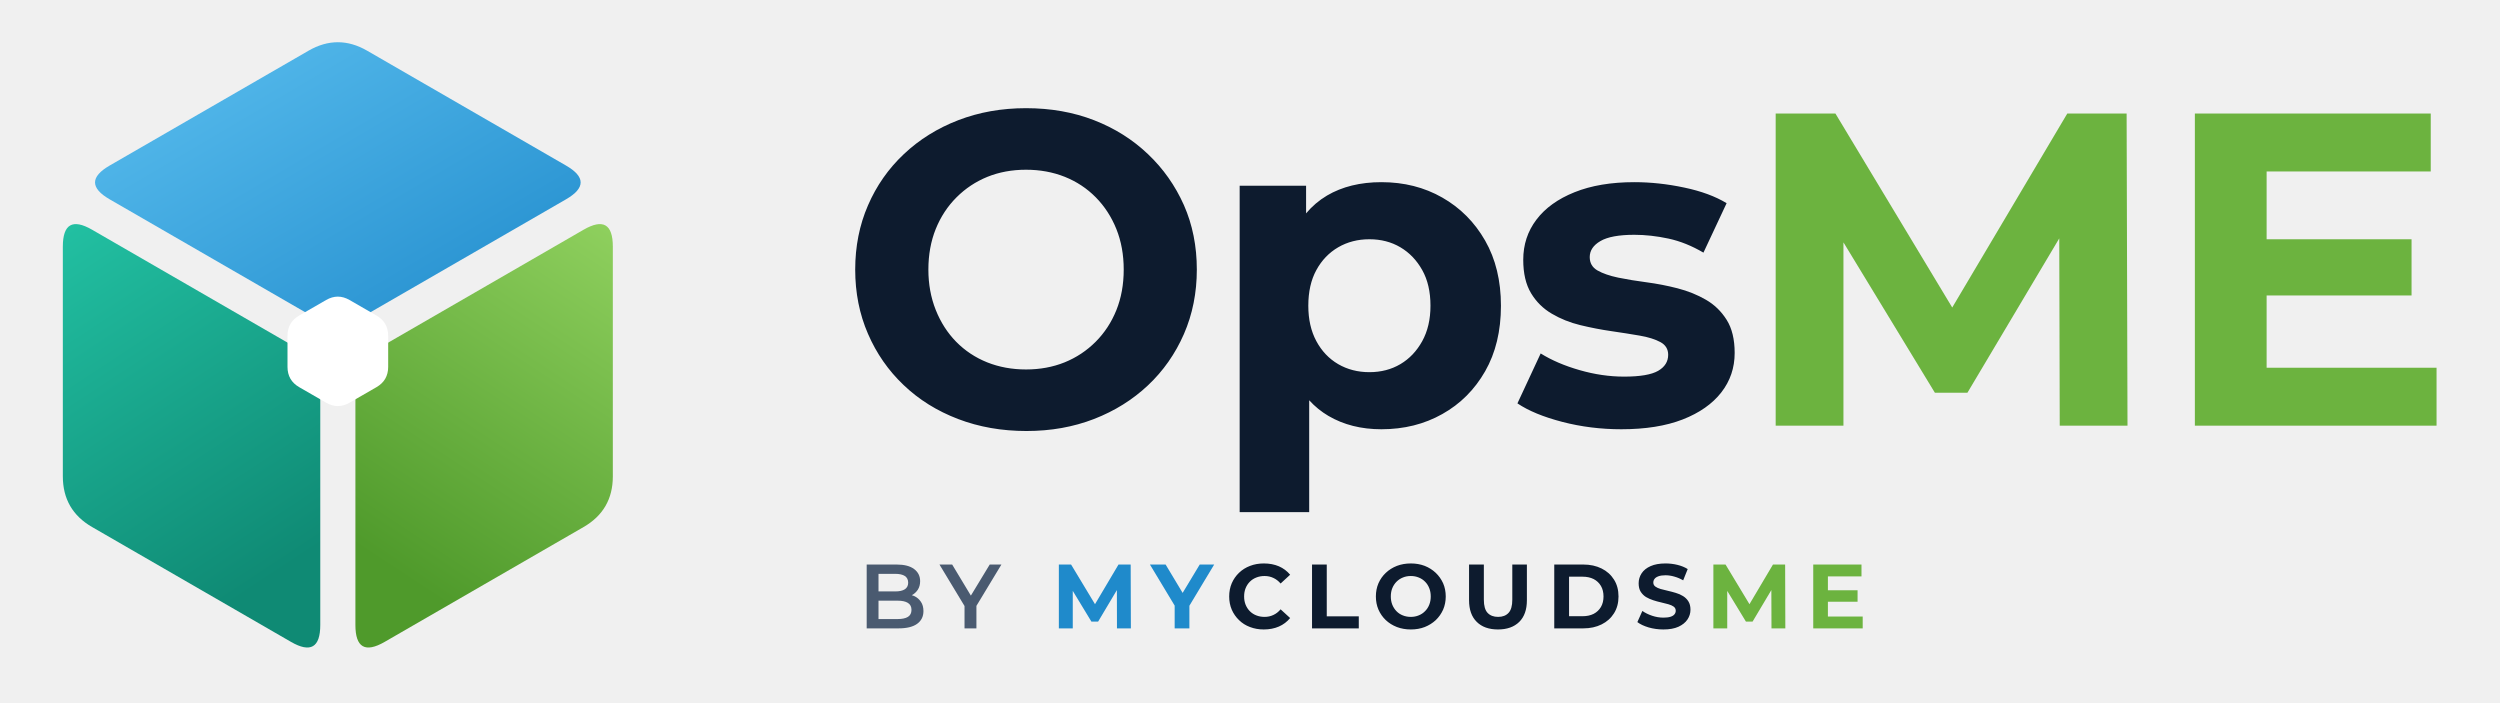
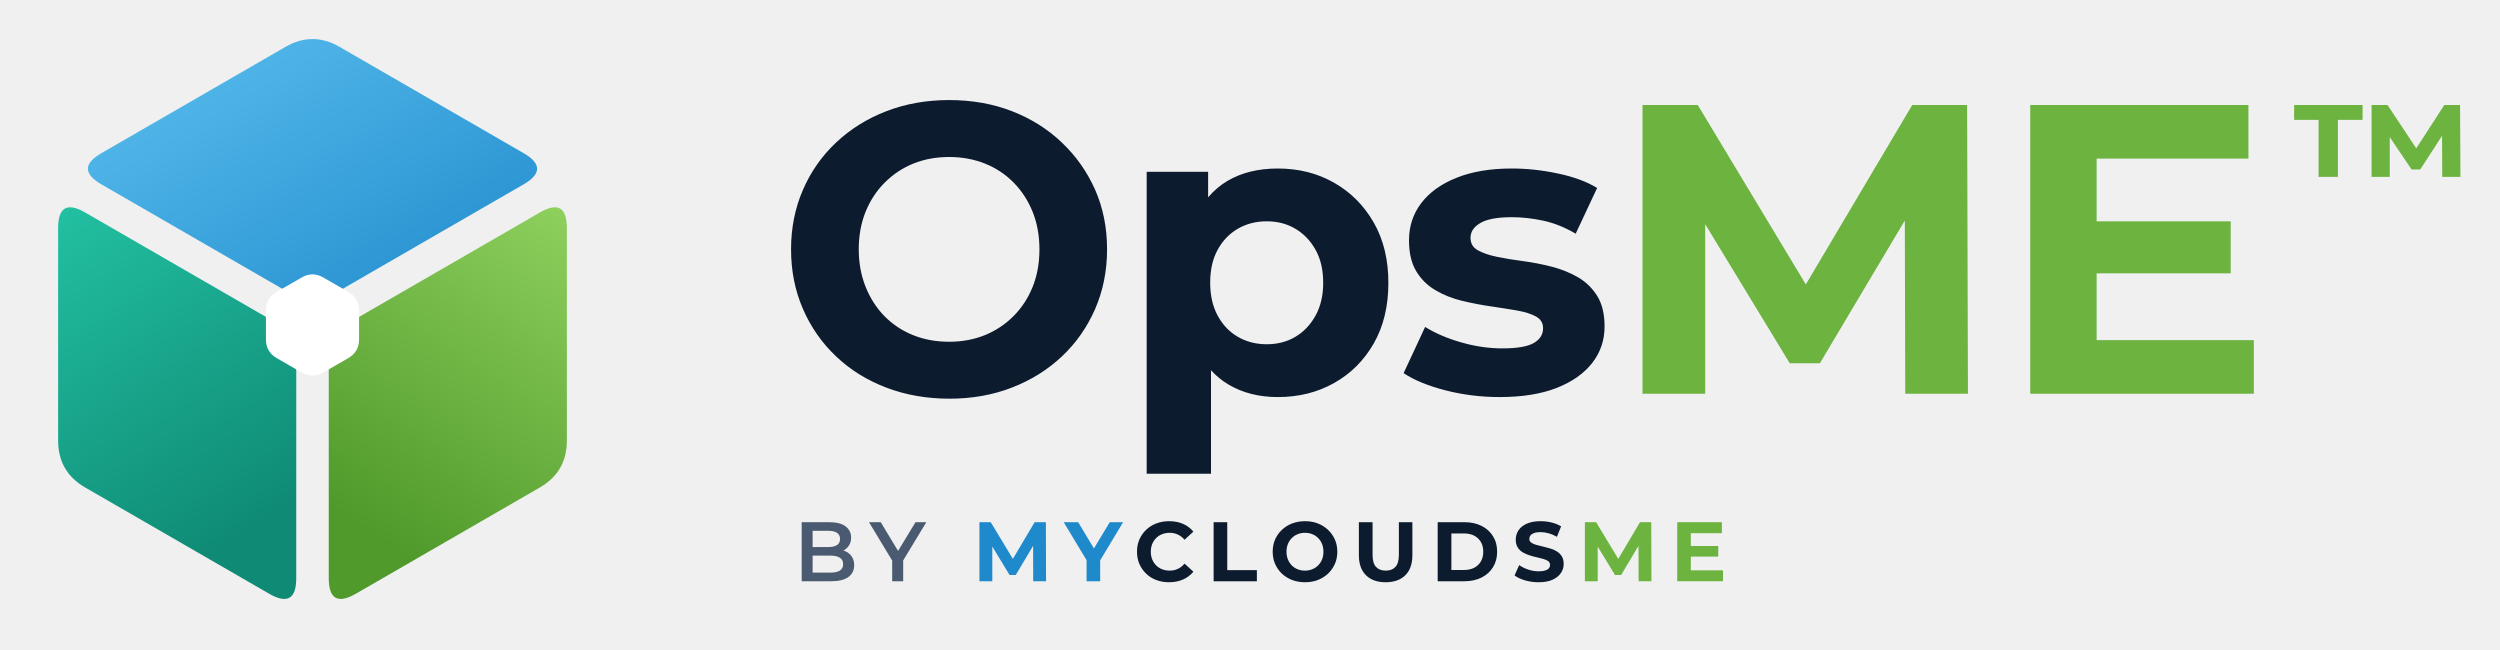
- <svg xmlns="http://www.w3.org/2000/svg" viewBox="0 0 370 104" width="1480" height="416">
+ <svg xmlns="http://www.w3.org/2000/svg" viewBox="0 0 400 104" width="1600" height="416">
  <defs>
    <linearGradient id="hopslightt" x1="0" y1="0" x2="1" y2="1">
      <stop offset="0" stop-color="#5cc0f0" />
      <stop offset="1" stop-color="#1f8acb" />
    </linearGradient>
    <linearGradient id="hopslightl" x1="0" y1="0" x2="0.4" y2="1">
      <stop offset="0" stop-color="#22c0a2" />
      <stop offset="1" stop-color="#0f8a74" />
    </linearGradient>
    <linearGradient id="hopslightr" x1="1" y1="0" x2="0.6" y2="1">
      <stop offset="0" stop-color="#8fd05e" />
      <stop offset="1" stop-color="#4f9a2b" />
    </linearGradient>
    <linearGradient id="hopslighta" x1="0" y1="0" x2="1" y2="1">
      <stop offset="0" stop-color="#4fb6ec" />
      <stop offset=".5" stop-color="#1baa8f" />
      <stop offset="1" stop-color="#6cb33f" />
    </linearGradient>
    <linearGradient id="hopslightb" x1="0" y1="0" x2="1" y2="1">
      <stop offset="0" stop-color="#1f8acb" />
      <stop offset=".55" stop-color="#14957e" />
      <stop offset="1" stop-color="#4f9a2b" />
    </linearGradient>
  </defs>
  <g transform="translate(0,2)">
    <path d="M45.67 5.50Q50.00 3.00 54.33 5.50L83.77 22.50Q88.10 25.00 83.77 27.50L51.52 46.12Q50.00 47.00 48.48 46.12L16.23 27.50Q11.90 25.00 16.23 22.50Z" fill="url(#hopslightt)" />
    <path d="M9.30 34.50Q9.30 29.50 13.63 32.00L45.88 50.63Q47.40 51.50 47.40 53.25L47.40 90.50Q47.40 95.50 43.07 93.00L13.63 76.00Q9.30 73.50 9.30 68.50Z" fill="url(#hopslightl)" />
    <path d="M86.37 32.00Q90.70 29.50 90.70 34.50L90.70 68.50Q90.70 73.50 86.37 76.00L56.93 93.00Q52.60 95.50 52.60 90.50L52.60 53.25Q52.60 51.50 54.12 50.63Z" fill="url(#hopslightr)" />
    <path d="M48.27 42.40Q50.00 41.40 51.73 42.40L55.72 44.70Q57.45 45.70 57.45 47.70L57.45 52.30Q57.45 54.30 55.72 55.30L51.73 57.60Q50.00 58.60 48.27 57.60L44.28 55.30Q42.55 54.30 42.55 52.30L42.55 47.70Q42.55 45.70 44.28 44.70Z" fill="#fff" />
  </g>
  <path d="M151.92 63.79Q146.44 63.79 141.79 62.01Q137.13 60.23 133.74 56.99Q130.34 53.76 128.46 49.40Q126.57 45.05 126.57 39.90Q126.57 34.75 128.46 30.40Q130.34 26.04 133.77 22.81Q137.20 19.57 141.82 17.79Q146.44 16.01 151.85 16.01Q157.33 16.01 161.92 17.79Q166.50 19.57 169.90 22.81Q173.30 26.04 175.22 30.36Q177.13 34.69 177.13 39.90Q177.13 45.05 175.22 49.44Q173.30 53.83 169.90 57.03Q166.50 60.23 161.92 62.01Q157.33 63.79 151.92 63.79M151.85 54.68Q154.95 54.68 157.56 53.63Q160.17 52.57 162.15 50.59Q164.13 48.61 165.22 45.91Q166.31 43.20 166.31 39.90Q166.31 36.60 165.22 33.89Q164.13 31.19 162.18 29.21Q160.23 27.23 157.59 26.17Q154.95 25.12 151.85 25.12Q148.75 25.12 146.14 26.17Q143.54 27.23 141.56 29.21Q139.58 31.19 138.49 33.89Q137.40 36.60 137.40 39.90Q137.40 43.13 138.49 45.87Q139.58 48.61 141.52 50.59Q143.47 52.57 146.11 53.63Q148.75 54.68 151.85 54.68M204.45 63.53Q199.97 63.53 196.60 61.55Q195.02 60.62 193.76 59.24L193.76 75.80L183.47 75.80L183.47 27.49L193.30 27.49L193.30 31.58Q194.62 30 196.40 28.94Q199.77 26.96 204.45 26.96Q209.47 26.96 213.46 29.24Q217.46 31.52 219.80 35.61Q222.14 39.70 222.14 45.25Q222.14 50.86 219.80 54.95Q217.46 59.04 213.46 61.28Q209.47 63.53 204.45 63.53M202.67 55.08Q205.25 55.08 207.26 53.89Q209.27 52.70 210.49 50.49Q211.71 48.28 211.71 45.25Q211.71 42.14 210.49 39.97Q209.27 37.79 207.26 36.60Q205.25 35.41 202.67 35.41Q200.10 35.41 198.05 36.60Q196.01 37.79 194.82 39.97Q193.63 42.14 193.63 45.25Q193.63 48.28 194.82 50.49Q196.01 52.70 198.05 53.89Q200.10 55.08 202.67 55.08M239.96 63.53Q235.41 63.53 231.22 62.44Q227.03 61.35 224.58 59.70L228.02 52.31Q230.46 53.83 233.79 54.78Q237.12 55.74 240.36 55.74Q243.92 55.74 245.41 54.88Q246.89 54.02 246.89 52.51Q246.89 51.25 245.74 50.63Q244.58 50 242.67 49.67Q240.75 49.34 238.48 49.01Q236.20 48.68 233.89 48.12Q231.58 47.56 229.67 46.43Q227.75 45.31 226.60 43.40Q225.44 41.48 225.44 38.45Q225.44 35.08 227.39 32.51Q229.34 29.93 233.03 28.45Q236.73 26.96 241.88 26.96Q245.51 26.96 249.27 27.76Q253.03 28.55 255.54 30.07L252.11 37.39Q249.53 35.87 246.93 35.31Q244.32 34.75 241.88 34.75Q238.44 34.75 236.86 35.68Q235.28 36.60 235.28 38.05Q235.28 39.37 236.43 40.03Q237.59 40.69 239.50 41.09Q241.41 41.48 243.69 41.78Q245.97 42.08 248.28 42.67Q250.59 43.27 252.47 44.36Q254.35 45.44 255.54 47.33Q256.73 49.21 256.73 52.24Q256.73 55.54 254.75 58.08Q252.77 60.62 249.04 62.08Q245.31 63.53 239.96 63.53" fill="#0d1b2e" />
  <path d="M272.83 63L262.80 63L262.80 16.80L271.64 16.80L288.93 45.51L305.96 16.80L314.74 16.80L314.87 63L304.84 63L304.77 35.28L291.18 58.12L286.36 58.12L272.83 35.87M360.61 63L324.84 63L324.84 16.80L359.75 16.80L359.75 25.38L335.46 25.38L335.46 35.41L356.91 35.41L356.91 43.73L335.46 43.73L335.46 54.42L360.61 54.42" fill="#6cb33f" />
+   <path d="M382.36 28.30L379.45 28.30L379.45 16.80L382 16.80L386.60 23.73L391.09 16.80L393.61 16.80L393.67 28.30L390.76 28.30L390.73 21.73L387.24 27.11L385.85 27.11L382.36 21.93L382.36 28.30M374.07 28.30L370.97 28.30L370.97 19.18L367.06 19.18L367.06 16.80L378.01 16.80L378.01 19.18L374.07 19.18" fill="#6cb33f" />
  <path d="M132.97 93L128.27 93L128.27 83.55L132.70 83.55Q134.40 83.55 135.29 84.22Q136.18 84.89 136.18 86.01Q136.18 86.76 135.83 87.29Q135.49 87.80 134.95 88.09Q135.13 88.14 135.29 88.21Q135.92 88.50 136.29 89.06Q136.67 89.61 136.67 90.44Q136.67 91.65 135.73 92.33Q134.80 93 132.97 93M130.02 88.90L130.02 91.62L132.86 91.62Q133.84 91.62 134.37 91.30Q134.90 90.97 134.90 90.26Q134.90 89.56 134.37 89.23Q133.84 88.90 132.86 88.90L130.02 88.90M130.02 84.93L130.02 87.53L132.51 87.53Q133.43 87.53 133.92 87.21Q134.41 86.88 134.41 86.24Q134.41 85.58 133.92 85.25Q133.43 84.93 132.51 84.93M144.51 93L142.75 93L142.75 89.69L139.04 83.55L140.92 83.55L143.69 88.15L146.48 83.55L148.21 83.55L144.51 89.67" fill="#4a5a70" />
  <path d="M158.77 93L156.71 93L156.71 83.55L158.52 83.55L162.06 89.42L165.54 83.55L167.34 83.55L167.37 93L165.31 93L165.30 87.33L162.52 92L161.53 92L158.77 87.45M176.03 93L173.85 93L173.85 89.63L170.19 83.55L172.51 83.55L175.03 87.75L177.56 83.55L179.70 83.55L176.03 89.65" fill="#1f8acb" />
  <path d="M187.03 93.16Q185.94 93.16 185 92.80Q184.06 92.45 183.38 91.78Q182.69 91.12 182.30 90.23Q181.92 89.34 181.92 88.28Q181.92 87.21 182.30 86.32Q182.69 85.43 183.38 84.77Q184.08 84.10 185.01 83.75Q185.94 83.39 187.05 83.39Q188.28 83.39 189.27 83.81Q190.26 84.24 190.94 85.06L189.53 86.36Q189.05 85.80 188.45 85.53Q187.86 85.25 187.16 85.25Q186.49 85.25 185.94 85.47Q185.39 85.68 184.98 86.09Q184.58 86.49 184.35 87.05Q184.13 87.60 184.13 88.28Q184.13 88.95 184.35 89.50Q184.58 90.06 184.98 90.46Q185.39 90.87 185.94 91.08Q186.49 91.30 187.16 91.30Q187.86 91.30 188.45 91.02Q189.05 90.75 189.53 90.18L190.94 91.47Q190.26 92.30 189.27 92.73Q188.28 93.16 187.03 93.16M201.10 93L194.18 93L194.18 83.55L196.36 83.55L196.36 91.22L201.10 91.22M208.81 93.16Q207.69 93.16 206.74 92.80Q205.79 92.43 205.09 91.77Q204.40 91.11 204.01 90.22Q203.63 89.33 203.63 88.28Q203.63 87.22 204.01 86.33Q204.40 85.44 205.10 84.78Q205.80 84.12 206.74 83.75Q207.69 83.39 208.80 83.39Q209.92 83.39 210.86 83.75Q211.79 84.12 212.49 84.78Q213.18 85.44 213.58 86.32Q213.97 87.21 213.97 88.28Q213.97 89.33 213.58 90.23Q213.18 91.12 212.49 91.78Q211.79 92.43 210.86 92.80Q209.92 93.16 208.81 93.16M208.80 91.30Q209.43 91.30 209.96 91.08Q210.50 90.87 210.90 90.46Q211.31 90.06 211.53 89.50Q211.75 88.95 211.75 88.28Q211.75 87.60 211.53 87.05Q211.31 86.49 210.91 86.09Q210.51 85.68 209.97 85.47Q209.43 85.25 208.80 85.25Q208.16 85.25 207.63 85.47Q207.10 85.68 206.69 86.09Q206.29 86.49 206.06 87.05Q205.84 87.60 205.84 88.28Q205.84 88.94 206.06 89.50Q206.29 90.06 206.68 90.46Q207.08 90.87 207.62 91.08Q208.16 91.30 208.80 91.30M221.70 93.16Q219.69 93.16 218.56 92.04Q217.42 90.92 217.42 88.84L217.42 83.55L219.61 83.55L219.61 88.76Q219.61 90.11 220.16 90.70Q220.72 91.30 221.72 91.30Q222.72 91.30 223.27 90.70Q223.82 90.11 223.82 88.76L223.82 83.55L225.98 83.55L225.98 88.84Q225.98 90.92 224.85 92.04Q223.71 93.16 221.70 93.16M234.32 93L230.03 93L230.03 83.55L234.32 83.55Q235.86 83.55 237.04 84.14Q238.21 84.72 238.87 85.78Q239.54 86.83 239.54 88.28Q239.54 89.71 238.87 90.77Q238.21 91.83 237.04 92.41Q235.86 93 234.32 93M232.22 85.35L232.22 91.20L234.22 91.20Q235.16 91.20 235.86 90.85Q236.55 90.49 236.94 89.83Q237.32 89.17 237.32 88.28Q237.32 87.37 236.94 86.72Q236.55 86.06 235.86 85.70Q235.16 85.35 234.22 85.35M246.18 93.16Q245.04 93.16 244 92.86Q242.96 92.55 242.33 92.07L243.07 90.42Q243.68 90.85 244.51 91.13Q245.34 91.41 246.19 91.41Q246.84 91.41 247.24 91.28Q247.64 91.15 247.82 90.92Q248.01 90.69 248.01 90.39Q248.01 90.02 247.72 89.79Q247.42 89.57 246.93 89.43Q246.45 89.29 245.86 89.16Q245.27 89.03 244.69 88.84Q244.10 88.65 243.61 88.36Q243.13 88.06 242.82 87.57Q242.52 87.09 242.52 86.33Q242.52 85.52 242.96 84.85Q243.40 84.18 244.28 83.79Q245.17 83.39 246.50 83.39Q247.39 83.39 248.26 83.60Q249.12 83.81 249.78 84.22L249.11 85.89Q248.45 85.51 247.78 85.33Q247.12 85.14 246.49 85.14Q245.85 85.14 245.45 85.29Q245.04 85.44 244.87 85.68Q244.69 85.91 244.69 86.22Q244.69 86.59 244.99 86.81Q245.29 87.03 245.77 87.17Q246.26 87.30 246.85 87.44Q247.43 87.57 248.02 87.75Q248.61 87.92 249.09 88.22Q249.58 88.52 249.88 89Q250.19 89.49 250.19 90.23Q250.19 91.03 249.74 91.69Q249.30 92.35 248.41 92.76Q247.53 93.16 246.18 93.16" fill="#0d1b2e" />
  <path d="M255.63 93L253.58 93L253.58 83.55L255.38 83.55L258.92 89.42L262.40 83.55L264.20 83.55L264.23 93L262.18 93L262.16 87.33L259.38 92L258.40 92L255.63 87.45M275.68 93L268.36 93L268.36 83.55L275.50 83.55L275.50 85.31L270.53 85.31L270.53 87.36L274.92 87.36L274.92 89.06L270.53 89.06L270.53 91.25L275.68 91.25" fill="#6cb33f" />
</svg>
